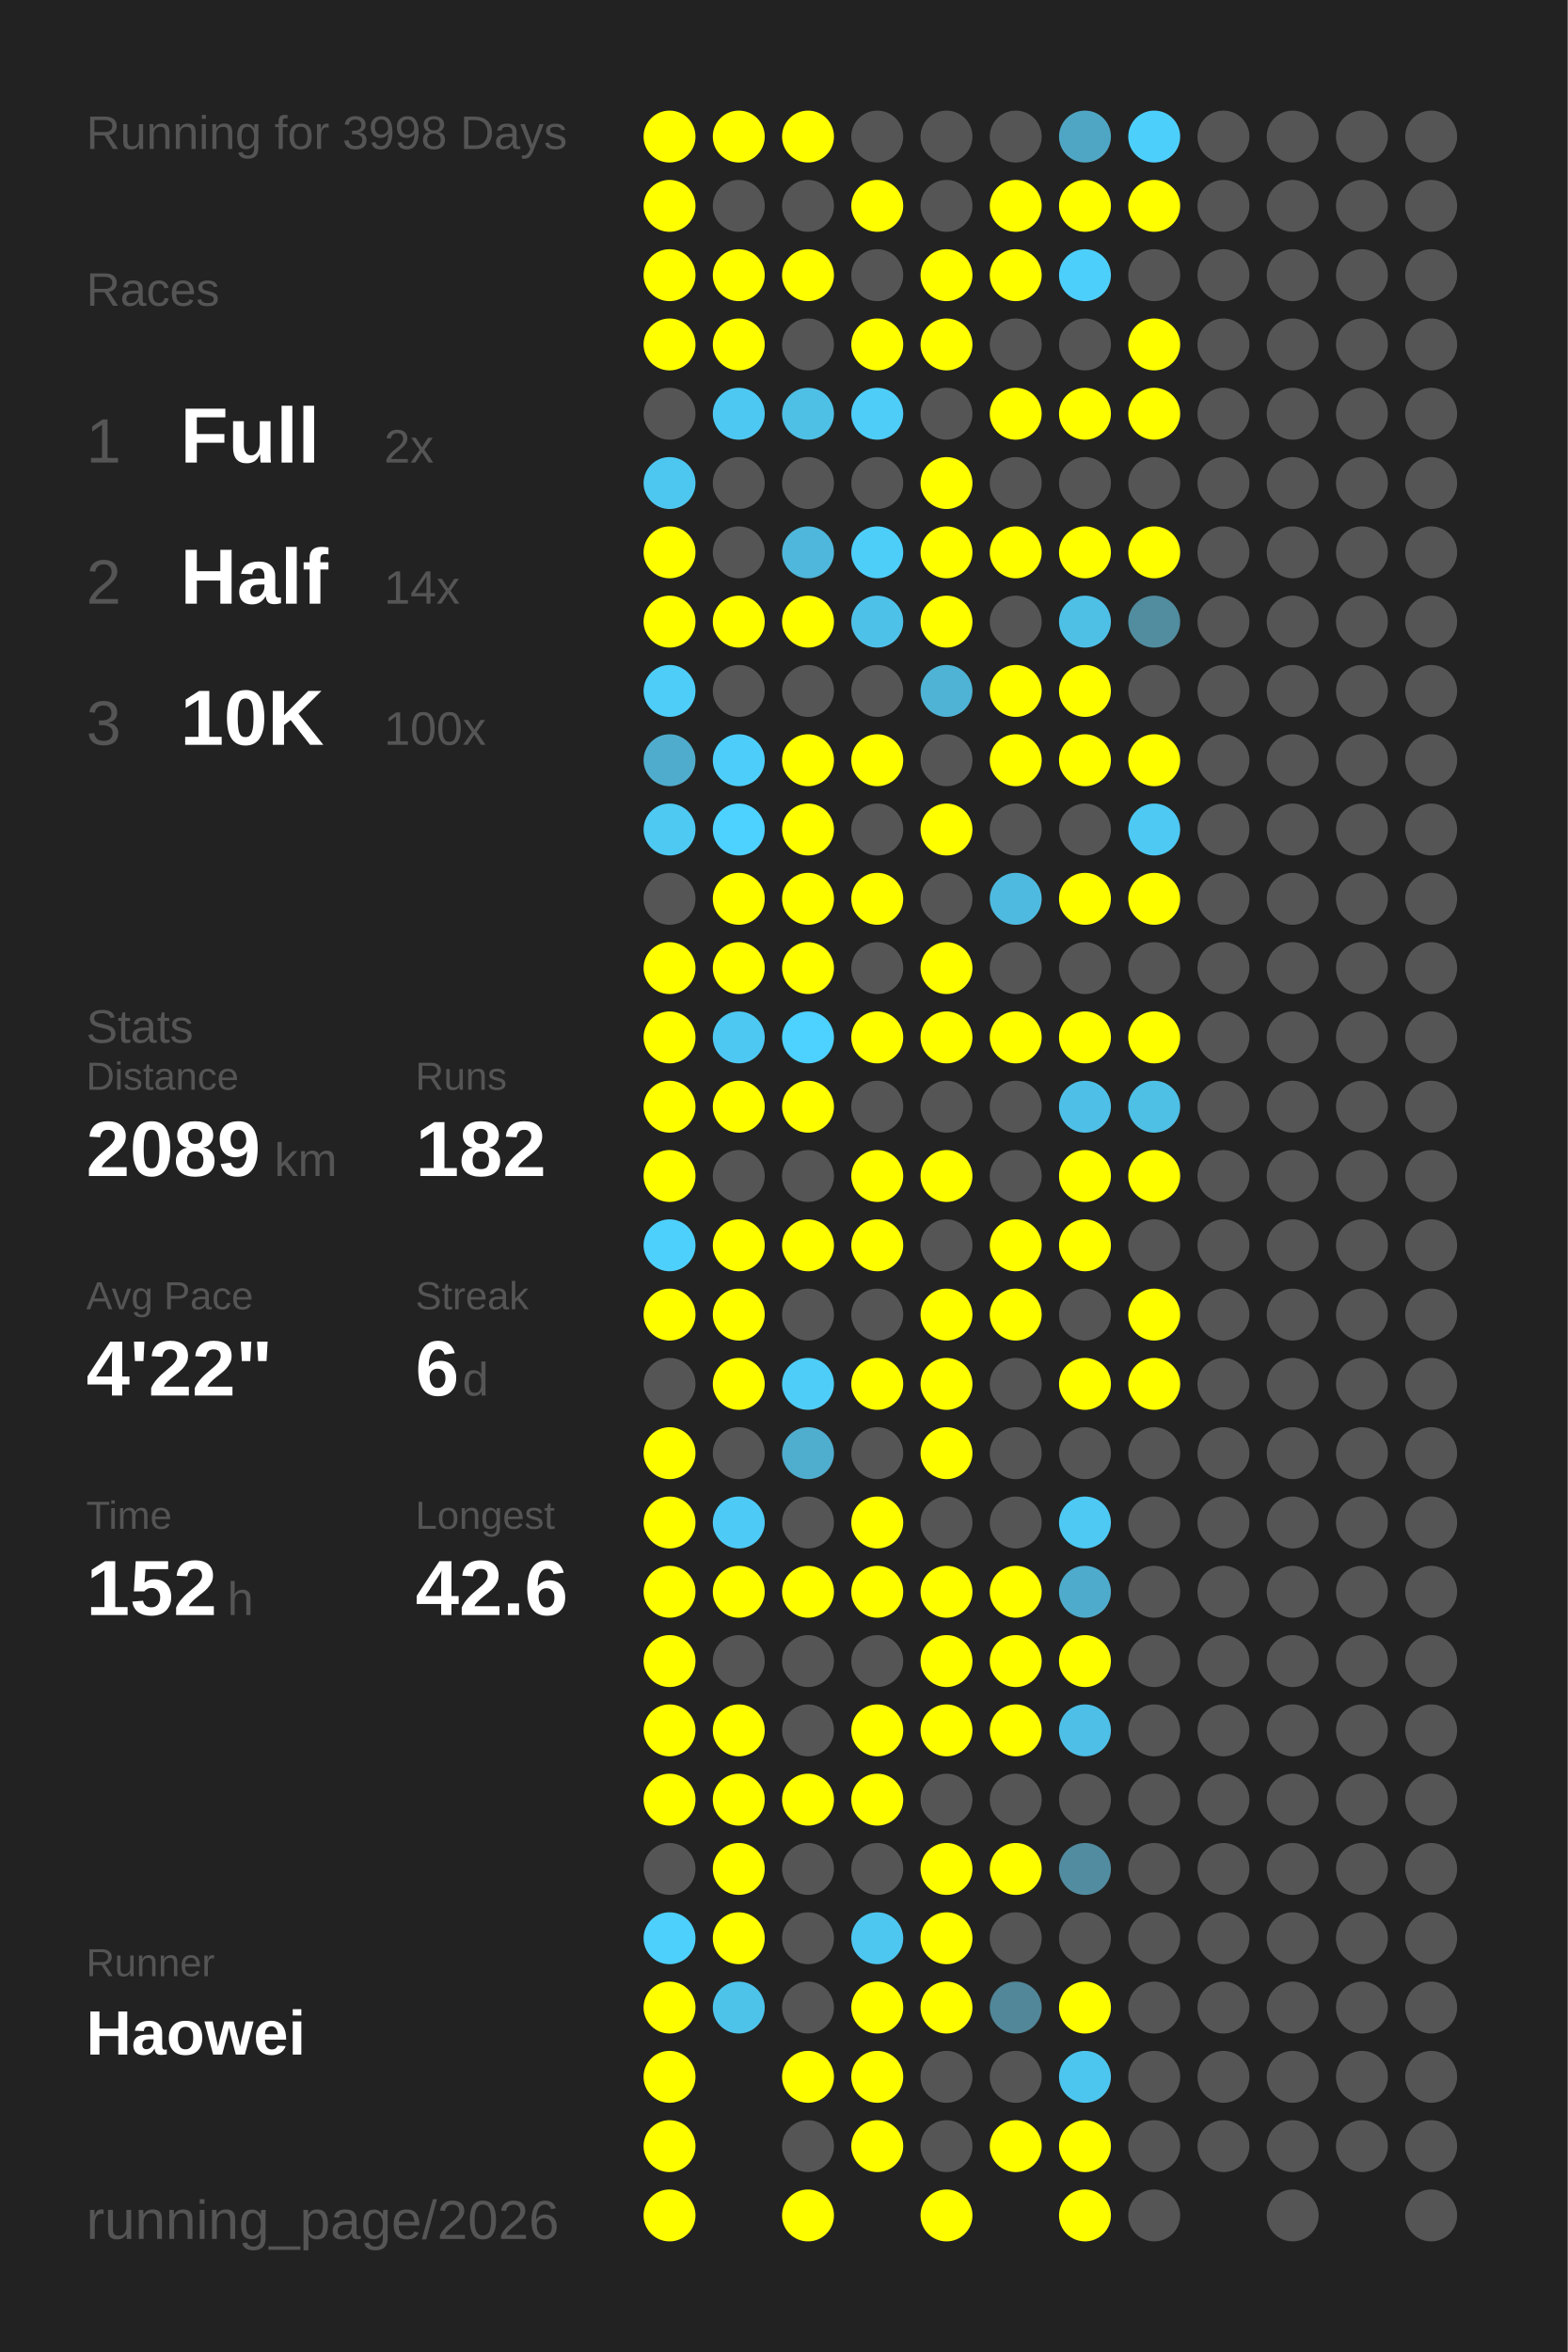
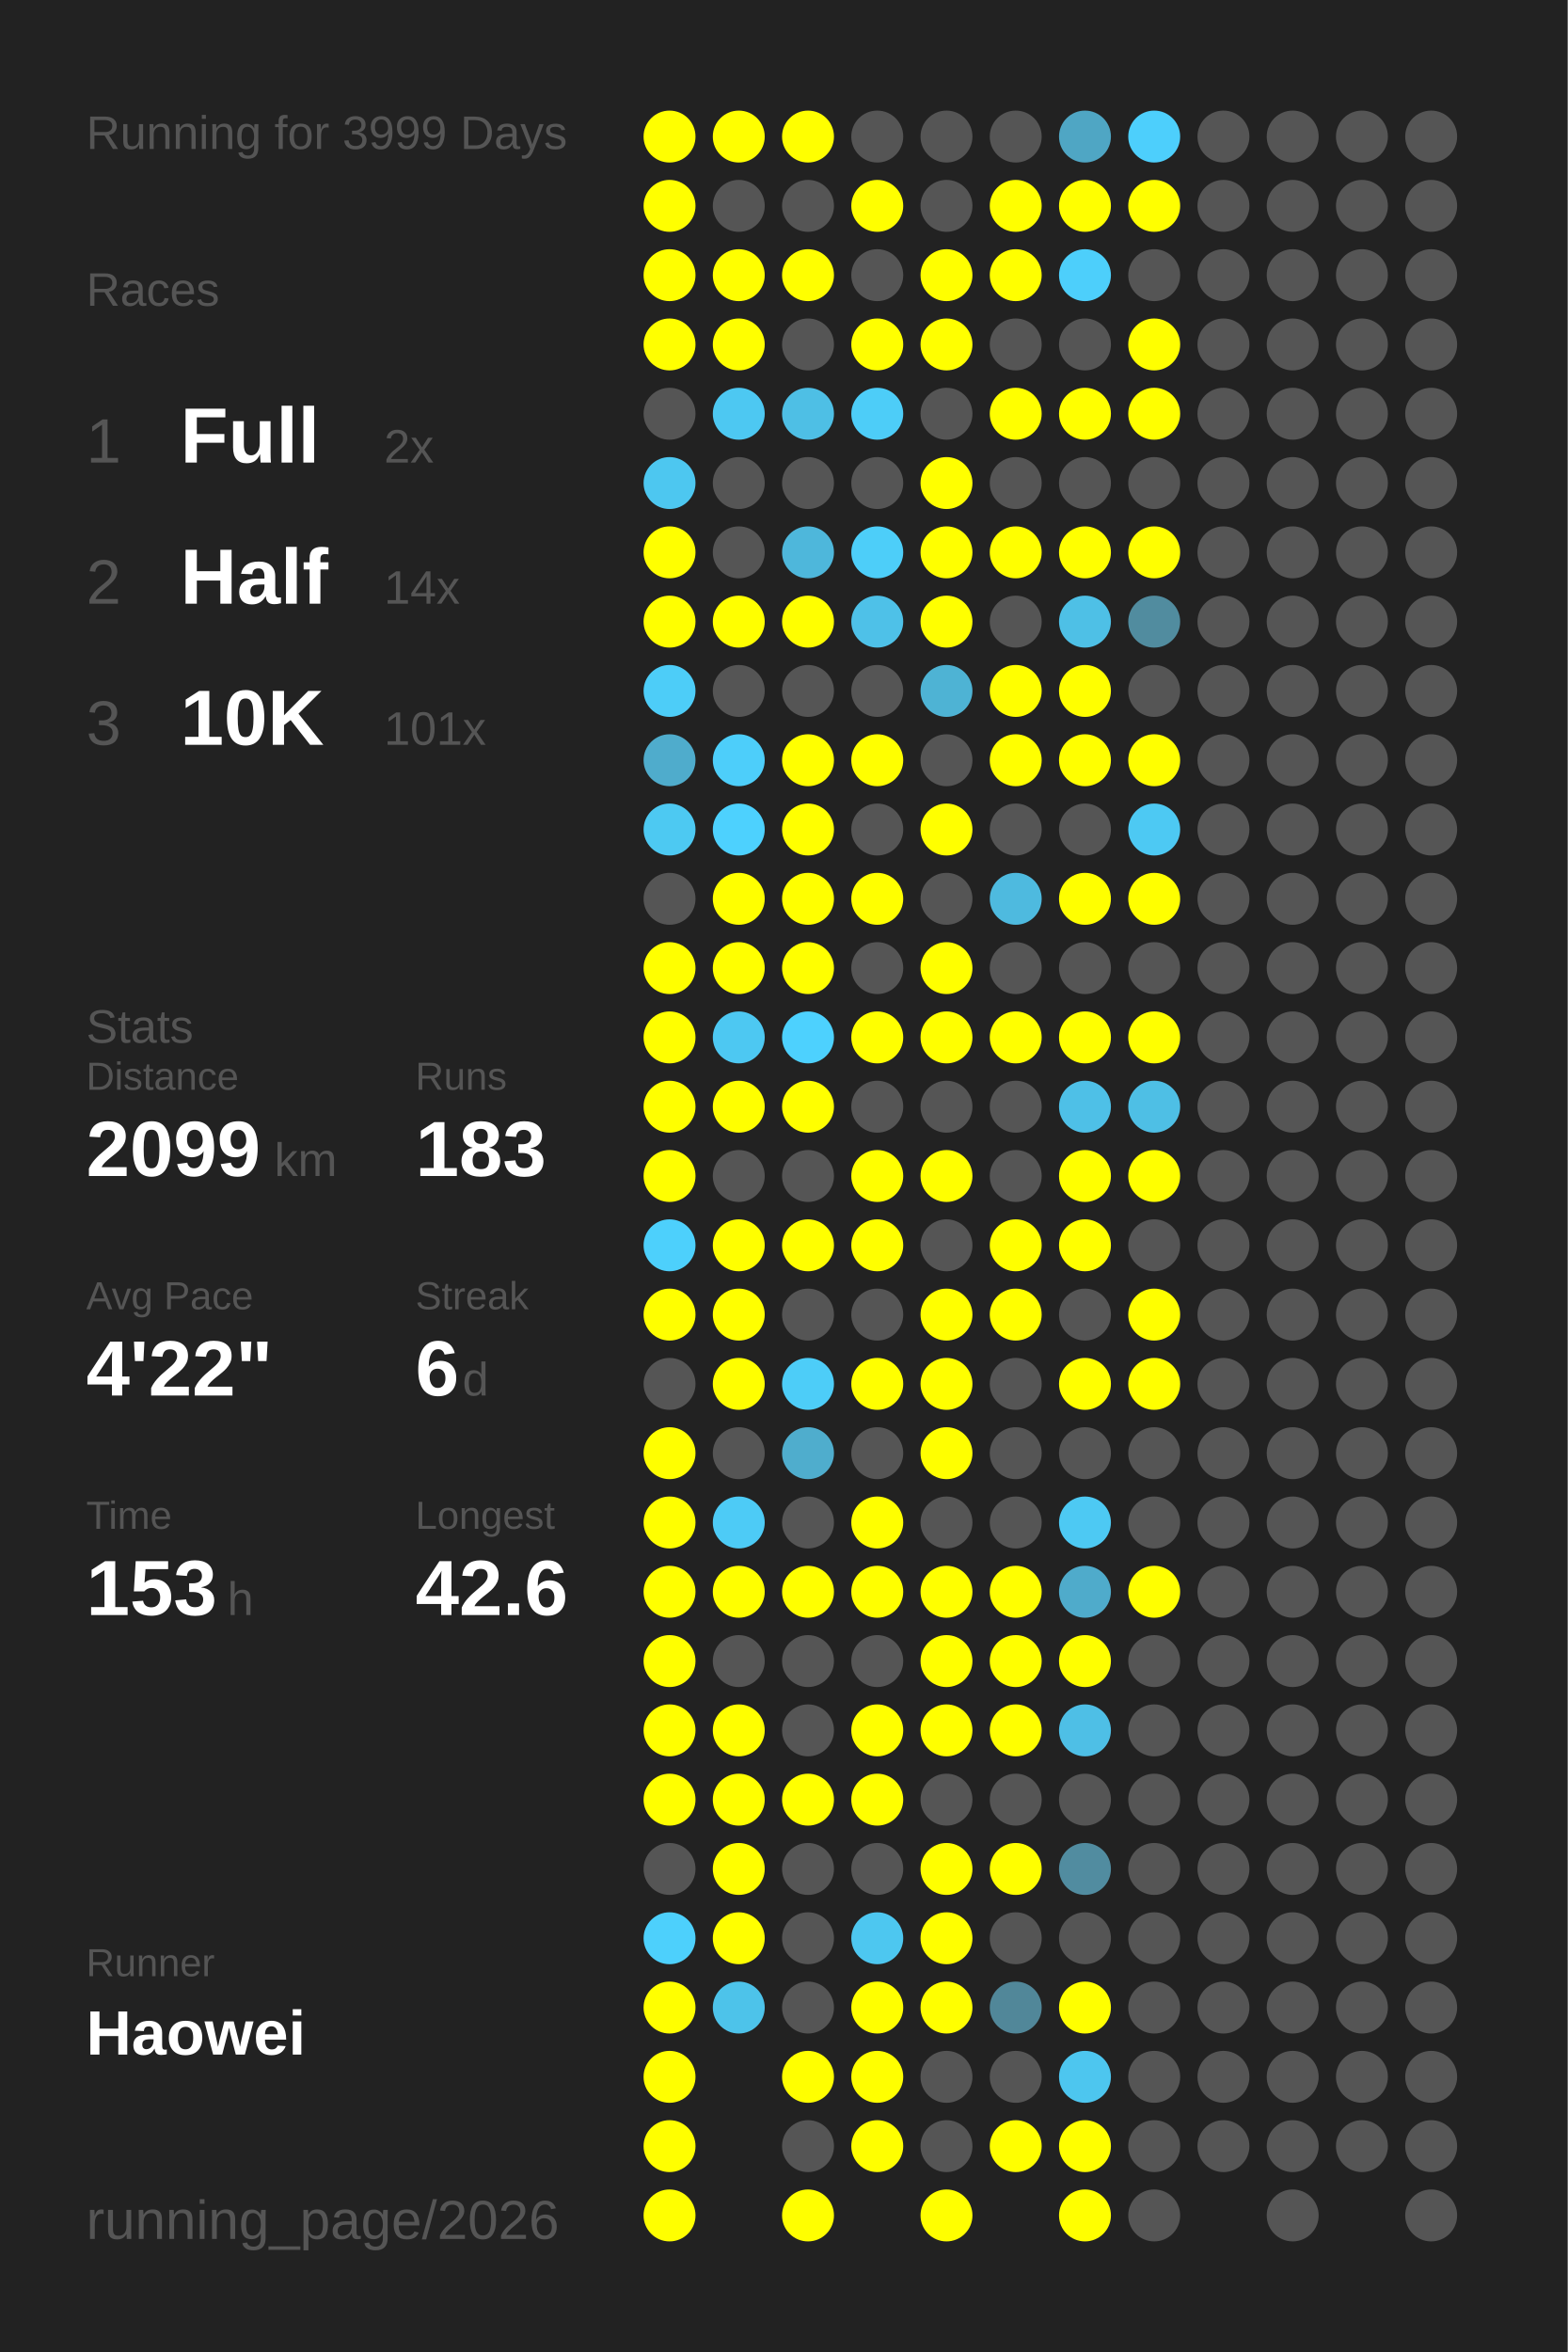
<svg xmlns="http://www.w3.org/2000/svg" baseProfile="full" height="300mm" version="1.1" viewBox="0,0,200,300" width="200mm">
  <defs />
  <rect fill="#222222" height="300" width="200" x="0" y="0" />
-   <text fill="#555555" style="font-size:6px; font-family:Arial;" x="11" y="19">Running for 3998 Days</text>
+   <text fill="#555555" style="font-size:6px; font-family:Arial;" x="11" y="19">Running for 3999 Days</text>
  <text fill="#555555" style="font-size:6px; font-family:Arial;" x="11" y="39">Races</text>
  <text fill="#555555" style="font-size:8px; font-family:Arial;" x="11" y="59">1</text>
  <text fill="#FFFFFF" style="font-size:10px; font-family:Arial; font-weight:bold;" x="23" y="59">Full</text>
  <text fill="#555555" style="font-size:6px; font-family:Arial;" x="49" y="59">2x</text>
  <text fill="#555555" style="font-size:8px; font-family:Arial;" x="11" y="77">2</text>
  <text fill="#FFFFFF" style="font-size:10px; font-family:Arial; font-weight:bold;" x="23" y="77">Half</text>
  <text fill="#555555" style="font-size:6px; font-family:Arial;" x="49" y="77">14x</text>
  <text fill="#555555" style="font-size:8px; font-family:Arial;" x="11" y="95">3</text>
  <text fill="#FFFFFF" style="font-size:10px; font-family:Arial; font-weight:bold;" x="23" y="95">10K</text>
-   <text fill="#555555" style="font-size:6px; font-family:Arial;" x="49" y="95">100x</text>
+   <text fill="#555555" style="font-size:6px; font-family:Arial;" x="49" y="95">101x</text>
  <text fill="#555555" style="font-size:6px; font-family:Arial;" x="11" y="133">Stats</text>
  <text fill="#555555" style="font-size:5px; font-family:Arial;" x="11" y="139">Distance</text>
-   <text fill="#FFFFFF" style="font-size:10px; font-family:Arial; font-weight:bold;" x="11" y="150">2089</text>
+   <text fill="#FFFFFF" style="font-size:10px; font-family:Arial; font-weight:bold;" x="11" y="150">2099</text>
  <text fill="#555555" style="font-size:6px; font-family:Arial;" x="35" y="150">km</text>
  <text fill="#555555" style="font-size:5px; font-family:Arial;" x="53" y="139">Runs</text>
-   <text fill="#FFFFFF" style="font-size:10px; font-family:Arial; font-weight:bold;" x="53" y="150">182</text>
+   <text fill="#FFFFFF" style="font-size:10px; font-family:Arial; font-weight:bold;" x="53" y="150">183</text>
  <text fill="#555555" style="font-size:5px; font-family:Arial;" x="11" y="167">Avg Pace</text>
  <text fill="#FFFFFF" style="font-size:10px; font-family:Arial; font-weight:bold;" x="11" y="178">4'22"</text>
  <text fill="#555555" style="font-size:5px; font-family:Arial;" x="53" y="167">Streak</text>
  <text fill="#FFFFFF" style="font-size:10px; font-family:Arial; font-weight:bold;" x="53" y="178">6</text>
  <text fill="#555555" style="font-size:6px; font-family:Arial;" x="59" y="178">d</text>
  <text fill="#555555" style="font-size:5px; font-family:Arial;" x="11" y="195">Time</text>
-   <text fill="#FFFFFF" style="font-size:10px; font-family:Arial; font-weight:bold;" x="11" y="206">152</text>
+   <text fill="#FFFFFF" style="font-size:10px; font-family:Arial; font-weight:bold;" x="11" y="206">153</text>
  <text fill="#555555" style="font-size:6px; font-family:Arial;" x="29" y="206">h</text>
  <text fill="#555555" style="font-size:5px; font-family:Arial;" x="53" y="195">Longest</text>
  <text fill="#FFFFFF" style="font-size:10px; font-family:Arial; font-weight:bold;" x="53" y="206">42.6</text>
  <text fill="#555555" style="font-size:5px; font-family:Arial;" x="11" y="252.065">Runner</text>
  <text fill="#FFFFFF" style="font-size:8px; font-family:Arial; font-weight:bold;" x="11" y="262.065">Haowei</text>
  <text fill="#555555" style="font-size:7px; font-family:Arial;" x="11" y="285.581">running_page/2026</text>
  <circle cx="85.417" cy="17.419" fill="#FFFF00" r="3.312" />
  <circle cx="85.417" cy="26.258" fill="#FFFF00" r="3.312" />
  <circle cx="85.417" cy="35.097" fill="#FFFF00" r="3.312" />
  <circle cx="85.417" cy="43.935" fill="#FFFF00" r="3.312" />
  <circle cx="85.417" cy="52.774" fill="#555555" r="3.312" />
  <circle cx="85.417" cy="61.613" fill="#4dc7f0" r="3.312" />
  <circle cx="85.417" cy="70.452" fill="#FFFF00" r="3.312" />
  <circle cx="85.417" cy="79.29" fill="#FFFF00" r="3.312" />
  <circle cx="85.417" cy="88.129" fill="#4dcdf8" r="3.312" />
  <circle cx="85.417" cy="96.968" fill="#4faccc" r="3.312" />
  <circle cx="85.417" cy="105.806" fill="#4dc9f2" r="3.312" />
  <circle cx="85.417" cy="114.645" fill="#555555" r="3.312" />
  <circle cx="85.417" cy="123.484" fill="#FFFF00" r="3.312" />
  <circle cx="85.417" cy="132.323" fill="#FFFF00" r="3.312" />
  <circle cx="85.417" cy="141.161" fill="#FFFF00" r="3.312" />
  <circle cx="85.417" cy="150" fill="#FFFF00" r="3.312" />
  <circle cx="85.417" cy="158.839" fill="#4dd0fc" r="3.312" />
  <circle cx="85.417" cy="167.677" fill="#FFFF00" r="3.312" />
  <circle cx="85.417" cy="176.516" fill="#555555" r="3.312" />
  <circle cx="85.417" cy="185.355" fill="#FFFF00" r="3.312" />
  <circle cx="85.417" cy="194.194" fill="#FFFF00" r="3.312" />
  <circle cx="85.417" cy="203.032" fill="#FFFF00" r="3.312" />
  <circle cx="85.417" cy="211.871" fill="#FFFF00" r="3.312" />
  <circle cx="85.417" cy="220.71" fill="#FFFF00" r="3.312" />
  <circle cx="85.417" cy="229.548" fill="#FFFF00" r="3.312" />
  <circle cx="85.417" cy="238.387" fill="#555555" r="3.312" />
  <circle cx="85.417" cy="247.226" fill="#4dd0fc" r="3.312" />
  <circle cx="85.417" cy="256.065" fill="#FFFF00" r="3.312" />
  <circle cx="85.417" cy="264.903" fill="#FFFF00" r="3.312" />
  <circle cx="85.417" cy="273.742" fill="#FFFF00" r="3.312" />
  <circle cx="85.417" cy="282.581" fill="#FFFF00" r="3.312" />
  <circle cx="94.25" cy="17.419" fill="#FFFF00" r="3.312" />
  <circle cx="94.25" cy="26.258" fill="#555555" r="3.312" />
  <circle cx="94.25" cy="35.097" fill="#FFFF00" r="3.312" />
  <circle cx="94.25" cy="43.935" fill="#FFFF00" r="3.312" />
  <circle cx="94.25" cy="52.774" fill="#4dc8f2" r="3.312" />
  <circle cx="94.25" cy="61.613" fill="#555555" r="3.312" />
  <circle cx="94.25" cy="70.452" fill="#555555" r="3.312" />
  <circle cx="94.25" cy="79.29" fill="#FFFF00" r="3.312" />
  <circle cx="94.25" cy="88.129" fill="#555555" r="3.312" />
  <circle cx="94.25" cy="96.968" fill="#4dcefa" r="3.312" />
  <circle cx="94.25" cy="105.806" fill="#4dd1fe" r="3.312" />
  <circle cx="94.25" cy="114.645" fill="#FFFF00" r="3.312" />
  <circle cx="94.25" cy="123.484" fill="#FFFF00" r="3.312" />
  <circle cx="94.25" cy="132.323" fill="#4dc8f2" r="3.312" />
  <circle cx="94.25" cy="141.161" fill="#FFFF00" r="3.312" />
  <circle cx="94.25" cy="150" fill="#555555" r="3.312" />
  <circle cx="94.25" cy="158.839" fill="#FFFF00" r="3.312" />
  <circle cx="94.25" cy="167.677" fill="#FFFF00" r="3.312" />
  <circle cx="94.25" cy="176.516" fill="#FFFF00" r="3.312" />
  <circle cx="94.25" cy="185.355" fill="#555555" r="3.312" />
  <circle cx="94.25" cy="194.194" fill="#4dcbf6" r="3.312" />
  <circle cx="94.25" cy="203.032" fill="#FFFF00" r="3.312" />
  <circle cx="94.25" cy="211.871" fill="#555555" r="3.312" />
  <circle cx="94.25" cy="220.71" fill="#FFFF00" r="3.312" />
  <circle cx="94.25" cy="229.548" fill="#FFFF00" r="3.312" />
  <circle cx="94.25" cy="238.387" fill="#FFFF00" r="3.312" />
  <circle cx="94.25" cy="247.226" fill="#FFFF00" r="3.312" />
  <circle cx="94.25" cy="256.065" fill="#4dc3ea" r="3.312" />
  <circle cx="103.083" cy="17.419" fill="#FFFF00" r="3.312" />
  <circle cx="103.083" cy="26.258" fill="#555555" r="3.312" />
  <circle cx="103.083" cy="35.097" fill="#FFFF00" r="3.312" />
  <circle cx="103.083" cy="43.935" fill="#555555" r="3.312" />
  <circle cx="103.083" cy="52.774" fill="#4ebfe5" r="3.312" />
  <circle cx="103.083" cy="61.613" fill="#555555" r="3.312" />
  <circle cx="103.083" cy="70.452" fill="#4eb7db" r="3.312" />
  <circle cx="103.083" cy="79.29" fill="#FFFF00" r="3.312" />
  <circle cx="103.083" cy="88.129" fill="#555555" r="3.312" />
  <circle cx="103.083" cy="96.968" fill="#FFFF00" r="3.312" />
  <circle cx="103.083" cy="105.806" fill="#FFFF00" r="3.312" />
  <circle cx="103.083" cy="114.645" fill="#FFFF00" r="3.312" />
  <circle cx="103.083" cy="123.484" fill="#FFFF00" r="3.312" />
  <circle cx="103.083" cy="132.323" fill="#4dd1fe" r="3.312" />
  <circle cx="103.083" cy="141.161" fill="#FFFF00" r="3.312" />
  <circle cx="103.083" cy="150" fill="#555555" r="3.312" />
  <circle cx="103.083" cy="158.839" fill="#FFFF00" r="3.312" />
  <circle cx="103.083" cy="167.677" fill="#555555" r="3.312" />
  <circle cx="103.083" cy="176.516" fill="#4dcdf8" r="3.312" />
  <circle cx="103.083" cy="185.355" fill="#4fadcd" r="3.312" />
  <circle cx="103.083" cy="194.194" fill="#555555" r="3.312" />
  <circle cx="103.083" cy="203.032" fill="#FFFF00" r="3.312" />
  <circle cx="103.083" cy="211.871" fill="#555555" r="3.312" />
  <circle cx="103.083" cy="220.71" fill="#555555" r="3.312" />
  <circle cx="103.083" cy="229.548" fill="#FFFF00" r="3.312" />
  <circle cx="103.083" cy="238.387" fill="#555555" r="3.312" />
  <circle cx="103.083" cy="247.226" fill="#555555" r="3.312" />
  <circle cx="103.083" cy="256.065" fill="#555555" r="3.312" />
  <circle cx="103.083" cy="264.903" fill="#FFFF00" r="3.312" />
  <circle cx="103.083" cy="273.742" fill="#555555" r="3.312" />
  <circle cx="103.083" cy="282.581" fill="#FFFF00" r="3.312" />
  <circle cx="111.917" cy="17.419" fill="#555555" r="3.312" />
  <circle cx="111.917" cy="26.258" fill="#FFFF00" r="3.312" />
  <circle cx="111.917" cy="35.097" fill="#555555" r="3.312" />
  <circle cx="111.917" cy="43.935" fill="#FFFF00" r="3.312" />
  <circle cx="111.917" cy="52.774" fill="#4dcdf8" r="3.312" />
  <circle cx="111.917" cy="61.613" fill="#555555" r="3.312" />
  <circle cx="111.917" cy="70.452" fill="#4dcef9" r="3.312" />
  <circle cx="111.917" cy="79.29" fill="#4ec1e8" r="3.312" />
  <circle cx="111.917" cy="88.129" fill="#555555" r="3.312" />
  <circle cx="111.917" cy="96.968" fill="#FFFF00" r="3.312" />
  <circle cx="111.917" cy="105.806" fill="#555555" r="3.312" />
  <circle cx="111.917" cy="114.645" fill="#FFFF00" r="3.312" />
  <circle cx="111.917" cy="123.484" fill="#555555" r="3.312" />
  <circle cx="111.917" cy="132.323" fill="#FFFF00" r="3.312" />
  <circle cx="111.917" cy="141.161" fill="#555555" r="3.312" />
  <circle cx="111.917" cy="150" fill="#FFFF00" r="3.312" />
  <circle cx="111.917" cy="158.839" fill="#FFFF00" r="3.312" />
  <circle cx="111.917" cy="167.677" fill="#555555" r="3.312" />
  <circle cx="111.917" cy="176.516" fill="#FFFF00" r="3.312" />
  <circle cx="111.917" cy="185.355" fill="#555555" r="3.312" />
  <circle cx="111.917" cy="194.194" fill="#FFFF00" r="3.312" />
  <circle cx="111.917" cy="203.032" fill="#FFFF00" r="3.312" />
  <circle cx="111.917" cy="211.871" fill="#555555" r="3.312" />
  <circle cx="111.917" cy="220.71" fill="#FFFF00" r="3.312" />
  <circle cx="111.917" cy="229.548" fill="#FFFF00" r="3.312" />
  <circle cx="111.917" cy="238.387" fill="#555555" r="3.312" />
  <circle cx="111.917" cy="247.226" fill="#4dc7f0" r="3.312" />
  <circle cx="111.917" cy="256.065" fill="#FFFF00" r="3.312" />
  <circle cx="111.917" cy="264.903" fill="#FFFF00" r="3.312" />
  <circle cx="111.917" cy="273.742" fill="#FFFF00" r="3.312" />
  <circle cx="120.75" cy="17.419" fill="#555555" r="3.312" />
  <circle cx="120.75" cy="26.258" fill="#555555" r="3.312" />
  <circle cx="120.75" cy="35.097" fill="#FFFF00" r="3.312" />
  <circle cx="120.75" cy="43.935" fill="#FFFF00" r="3.312" />
  <circle cx="120.75" cy="52.774" fill="#555555" r="3.312" />
  <circle cx="120.75" cy="61.613" fill="#FFFF00" r="3.312" />
  <circle cx="120.75" cy="70.452" fill="#FFFF00" r="3.312" />
  <circle cx="120.75" cy="79.29" fill="#FFFF00" r="3.312" />
  <circle cx="120.75" cy="88.129" fill="#4eb3d4" r="3.312" />
  <circle cx="120.75" cy="96.968" fill="#555555" r="3.312" />
  <circle cx="120.75" cy="105.806" fill="#FFFF00" r="3.312" />
  <circle cx="120.75" cy="114.645" fill="#555555" r="3.312" />
  <circle cx="120.75" cy="123.484" fill="#FFFF00" r="3.312" />
  <circle cx="120.75" cy="132.323" fill="#FFFF00" r="3.312" />
  <circle cx="120.75" cy="141.161" fill="#555555" r="3.312" />
  <circle cx="120.75" cy="150" fill="#FFFF00" r="3.312" />
  <circle cx="120.75" cy="158.839" fill="#555555" r="3.312" />
  <circle cx="120.75" cy="167.677" fill="#FFFF00" r="3.312" />
  <circle cx="120.75" cy="176.516" fill="#FFFF00" r="3.312" />
  <circle cx="120.75" cy="185.355" fill="#FFFF00" r="3.312" />
  <circle cx="120.75" cy="194.194" fill="#555555" r="3.312" />
  <circle cx="120.75" cy="203.032" fill="#FFFF00" r="3.312" />
  <circle cx="120.75" cy="211.871" fill="#FFFF00" r="3.312" />
  <circle cx="120.75" cy="220.71" fill="#FFFF00" r="3.312" />
  <circle cx="120.75" cy="229.548" fill="#555555" r="3.312" />
  <circle cx="120.75" cy="238.387" fill="#FFFF00" r="3.312" />
  <circle cx="120.75" cy="247.226" fill="#FFFF00" r="3.312" />
  <circle cx="120.75" cy="256.065" fill="#FFFF00" r="3.312" />
  <circle cx="120.75" cy="264.903" fill="#555555" r="3.312" />
  <circle cx="120.75" cy="273.742" fill="#555555" r="3.312" />
  <circle cx="120.75" cy="282.581" fill="#FFFF00" r="3.312" />
  <circle cx="129.583" cy="17.419" fill="#555555" r="3.312" />
  <circle cx="129.583" cy="26.258" fill="#FFFF00" r="3.312" />
  <circle cx="129.583" cy="35.097" fill="#FFFF00" r="3.312" />
  <circle cx="129.583" cy="43.935" fill="#555555" r="3.312" />
  <circle cx="129.583" cy="52.774" fill="#FFFF00" r="3.312" />
  <circle cx="129.583" cy="61.613" fill="#555555" r="3.312" />
  <circle cx="129.583" cy="70.452" fill="#FFFF00" r="3.312" />
  <circle cx="129.583" cy="79.29" fill="#555555" r="3.312" />
  <circle cx="129.583" cy="88.129" fill="#FFFF00" r="3.312" />
  <circle cx="129.583" cy="96.968" fill="#FFFF00" r="3.312" />
  <circle cx="129.583" cy="105.806" fill="#555555" r="3.312" />
  <circle cx="129.583" cy="114.645" fill="#4ebadf" r="3.312" />
  <circle cx="129.583" cy="123.484" fill="#555555" r="3.312" />
  <circle cx="129.583" cy="132.323" fill="#FFFF00" r="3.312" />
  <circle cx="129.583" cy="141.161" fill="#555555" r="3.312" />
  <circle cx="129.583" cy="150" fill="#555555" r="3.312" />
  <circle cx="129.583" cy="158.839" fill="#FFFF00" r="3.312" />
  <circle cx="129.583" cy="167.677" fill="#FFFF00" r="3.312" />
  <circle cx="129.583" cy="176.516" fill="#555555" r="3.312" />
  <circle cx="129.583" cy="185.355" fill="#555555" r="3.312" />
  <circle cx="129.583" cy="194.194" fill="#555555" r="3.312" />
  <circle cx="129.583" cy="203.032" fill="#FFFF00" r="3.312" />
  <circle cx="129.583" cy="211.871" fill="#FFFF00" r="3.312" />
  <circle cx="129.583" cy="220.71" fill="#FFFF00" r="3.312" />
  <circle cx="129.583" cy="229.548" fill="#555555" r="3.312" />
  <circle cx="129.583" cy="238.387" fill="#FFFF00" r="3.312" />
  <circle cx="129.583" cy="247.226" fill="#555555" r="3.312" />
  <circle cx="129.583" cy="256.065" fill="#518799" r="3.312" />
  <circle cx="129.583" cy="264.903" fill="#555555" r="3.312" />
  <circle cx="129.583" cy="273.742" fill="#FFFF00" r="3.312" />
  <circle cx="138.417" cy="17.419" fill="#4fa6c4" r="3.312" />
  <circle cx="138.417" cy="26.258" fill="#FFFF00" r="3.312" />
  <circle cx="138.417" cy="35.097" fill="#4dcffb" r="3.312" />
  <circle cx="138.417" cy="43.935" fill="#555555" r="3.312" />
  <circle cx="138.417" cy="52.774" fill="#FFFF00" r="3.312" />
  <circle cx="138.417" cy="61.613" fill="#555555" r="3.312" />
  <circle cx="138.417" cy="70.452" fill="#FFFF00" r="3.312" />
  <circle cx="138.417" cy="79.29" fill="#4ec0e6" r="3.312" />
  <circle cx="138.417" cy="88.129" fill="#FFFF00" r="3.312" />
  <circle cx="138.417" cy="96.968" fill="#FFFF00" r="3.312" />
  <circle cx="138.417" cy="105.806" fill="#555555" r="3.312" />
  <circle cx="138.417" cy="114.645" fill="#FFFF00" r="3.312" />
  <circle cx="138.417" cy="123.484" fill="#555555" r="3.312" />
  <circle cx="138.417" cy="132.323" fill="#FFFF00" r="3.312" />
  <circle cx="138.417" cy="141.161" fill="#4ec0e7" r="3.312" />
  <circle cx="138.417" cy="150" fill="#FFFF00" r="3.312" />
  <circle cx="138.417" cy="158.839" fill="#FFFF00" r="3.312" />
  <circle cx="138.417" cy="167.677" fill="#555555" r="3.312" />
  <circle cx="138.417" cy="176.516" fill="#FFFF00" r="3.312" />
  <circle cx="138.417" cy="185.355" fill="#555555" r="3.312" />
  <circle cx="138.417" cy="194.194" fill="#4dc9f3" r="3.312" />
  <circle cx="138.417" cy="203.032" fill="#4fabcb" r="3.312" />
  <circle cx="138.417" cy="211.871" fill="#FFFF00" r="3.312" />
  <circle cx="138.417" cy="220.71" fill="#4ebfe6" r="3.312" />
  <circle cx="138.417" cy="229.548" fill="#555555" r="3.312" />
  <circle cx="138.417" cy="238.387" fill="#518ca0" r="3.312" />
  <circle cx="138.417" cy="247.226" fill="#555555" r="3.312" />
  <circle cx="138.417" cy="256.065" fill="#FFFF00" r="3.312" />
  <circle cx="138.417" cy="264.903" fill="#4dc6ef" r="3.312" />
  <circle cx="138.417" cy="273.742" fill="#FFFF00" r="3.312" />
  <circle cx="138.417" cy="282.581" fill="#FFFF00" r="3.312" />
  <circle cx="147.25" cy="17.419" fill="#4dcffc" r="3.312" />
  <circle cx="147.25" cy="26.258" fill="#FFFF00" r="3.312" />
  <circle cx="147.25" cy="35.097" fill="#555555" r="3.312" />
  <circle cx="147.25" cy="43.935" fill="#FFFF00" r="3.312" />
  <circle cx="147.25" cy="52.774" fill="#FFFF00" r="3.312" />
  <circle cx="147.25" cy="61.613" fill="#555555" r="3.312" />
  <circle cx="147.25" cy="70.452" fill="#FFFF00" r="3.312" />
  <circle cx="147.25" cy="79.29" fill="#518c9f" r="3.312" />
  <circle cx="147.25" cy="88.129" fill="#555555" r="3.312" />
  <circle cx="147.25" cy="96.968" fill="#FFFF00" r="3.312" />
  <circle cx="147.25" cy="105.806" fill="#4dc9f3" r="3.312" />
  <circle cx="147.25" cy="114.645" fill="#FFFF00" r="3.312" />
  <circle cx="147.25" cy="123.484" fill="#555555" r="3.312" />
  <circle cx="147.25" cy="132.323" fill="#FFFF00" r="3.312" />
  <circle cx="147.25" cy="141.161" fill="#4ebfe5" r="3.312" />
  <circle cx="147.25" cy="150" fill="#FFFF00" r="3.312" />
  <circle cx="147.25" cy="158.839" fill="#555555" r="3.312" />
  <circle cx="147.25" cy="167.677" fill="#FFFF00" r="3.312" />
  <circle cx="147.25" cy="176.516" fill="#FFFF00" r="3.312" />
  <circle cx="147.25" cy="185.355" fill="#555555" r="3.312" />
  <circle cx="147.25" cy="194.194" fill="#555555" r="3.312" />
-   <circle cx="147.25" cy="203.032" fill="#555555" r="3.312" />
+   <circle cx="147.25" cy="203.032" fill="#FFFF00" r="3.312" />
  <circle cx="147.25" cy="211.871" fill="#555555" r="3.312" />
  <circle cx="147.25" cy="220.71" fill="#555555" r="3.312" />
  <circle cx="147.25" cy="229.548" fill="#555555" r="3.312" />
  <circle cx="147.25" cy="238.387" fill="#555555" r="3.312" />
  <circle cx="147.25" cy="247.226" fill="#555555" r="3.312" />
  <circle cx="147.25" cy="256.065" fill="#555555" r="3.312" />
  <circle cx="147.25" cy="264.903" fill="#555555" r="3.312" />
  <circle cx="147.25" cy="273.742" fill="#555555" r="3.312" />
  <circle cx="147.25" cy="282.581" fill="#555555" r="3.312" />
  <circle cx="156.083" cy="17.419" fill="#555555" r="3.312" />
  <circle cx="156.083" cy="26.258" fill="#555555" r="3.312" />
  <circle cx="156.083" cy="35.097" fill="#555555" r="3.312" />
  <circle cx="156.083" cy="43.935" fill="#555555" r="3.312" />
  <circle cx="156.083" cy="52.774" fill="#555555" r="3.312" />
  <circle cx="156.083" cy="61.613" fill="#555555" r="3.312" />
  <circle cx="156.083" cy="70.452" fill="#555555" r="3.312" />
  <circle cx="156.083" cy="79.29" fill="#555555" r="3.312" />
  <circle cx="156.083" cy="88.129" fill="#555555" r="3.312" />
  <circle cx="156.083" cy="96.968" fill="#555555" r="3.312" />
  <circle cx="156.083" cy="105.806" fill="#555555" r="3.312" />
  <circle cx="156.083" cy="114.645" fill="#555555" r="3.312" />
  <circle cx="156.083" cy="123.484" fill="#555555" r="3.312" />
  <circle cx="156.083" cy="132.323" fill="#555555" r="3.312" />
  <circle cx="156.083" cy="141.161" fill="#555555" r="3.312" />
  <circle cx="156.083" cy="150" fill="#555555" r="3.312" />
  <circle cx="156.083" cy="158.839" fill="#555555" r="3.312" />
  <circle cx="156.083" cy="167.677" fill="#555555" r="3.312" />
  <circle cx="156.083" cy="176.516" fill="#555555" r="3.312" />
  <circle cx="156.083" cy="185.355" fill="#555555" r="3.312" />
  <circle cx="156.083" cy="194.194" fill="#555555" r="3.312" />
  <circle cx="156.083" cy="203.032" fill="#555555" r="3.312" />
  <circle cx="156.083" cy="211.871" fill="#555555" r="3.312" />
  <circle cx="156.083" cy="220.71" fill="#555555" r="3.312" />
  <circle cx="156.083" cy="229.548" fill="#555555" r="3.312" />
  <circle cx="156.083" cy="238.387" fill="#555555" r="3.312" />
  <circle cx="156.083" cy="247.226" fill="#555555" r="3.312" />
  <circle cx="156.083" cy="256.065" fill="#555555" r="3.312" />
  <circle cx="156.083" cy="264.903" fill="#555555" r="3.312" />
  <circle cx="156.083" cy="273.742" fill="#555555" r="3.312" />
  <circle cx="164.917" cy="17.419" fill="#555555" r="3.312" />
  <circle cx="164.917" cy="26.258" fill="#555555" r="3.312" />
  <circle cx="164.917" cy="35.097" fill="#555555" r="3.312" />
  <circle cx="164.917" cy="43.935" fill="#555555" r="3.312" />
  <circle cx="164.917" cy="52.774" fill="#555555" r="3.312" />
  <circle cx="164.917" cy="61.613" fill="#555555" r="3.312" />
  <circle cx="164.917" cy="70.452" fill="#555555" r="3.312" />
  <circle cx="164.917" cy="79.29" fill="#555555" r="3.312" />
  <circle cx="164.917" cy="88.129" fill="#555555" r="3.312" />
  <circle cx="164.917" cy="96.968" fill="#555555" r="3.312" />
  <circle cx="164.917" cy="105.806" fill="#555555" r="3.312" />
  <circle cx="164.917" cy="114.645" fill="#555555" r="3.312" />
  <circle cx="164.917" cy="123.484" fill="#555555" r="3.312" />
  <circle cx="164.917" cy="132.323" fill="#555555" r="3.312" />
  <circle cx="164.917" cy="141.161" fill="#555555" r="3.312" />
  <circle cx="164.917" cy="150" fill="#555555" r="3.312" />
  <circle cx="164.917" cy="158.839" fill="#555555" r="3.312" />
  <circle cx="164.917" cy="167.677" fill="#555555" r="3.312" />
  <circle cx="164.917" cy="176.516" fill="#555555" r="3.312" />
  <circle cx="164.917" cy="185.355" fill="#555555" r="3.312" />
  <circle cx="164.917" cy="194.194" fill="#555555" r="3.312" />
  <circle cx="164.917" cy="203.032" fill="#555555" r="3.312" />
  <circle cx="164.917" cy="211.871" fill="#555555" r="3.312" />
  <circle cx="164.917" cy="220.71" fill="#555555" r="3.312" />
  <circle cx="164.917" cy="229.548" fill="#555555" r="3.312" />
  <circle cx="164.917" cy="238.387" fill="#555555" r="3.312" />
  <circle cx="164.917" cy="247.226" fill="#555555" r="3.312" />
  <circle cx="164.917" cy="256.065" fill="#555555" r="3.312" />
  <circle cx="164.917" cy="264.903" fill="#555555" r="3.312" />
  <circle cx="164.917" cy="273.742" fill="#555555" r="3.312" />
  <circle cx="164.917" cy="282.581" fill="#555555" r="3.312" />
  <circle cx="173.75" cy="17.419" fill="#555555" r="3.312" />
  <circle cx="173.75" cy="26.258" fill="#555555" r="3.312" />
  <circle cx="173.75" cy="35.097" fill="#555555" r="3.312" />
  <circle cx="173.75" cy="43.935" fill="#555555" r="3.312" />
  <circle cx="173.75" cy="52.774" fill="#555555" r="3.312" />
  <circle cx="173.75" cy="61.613" fill="#555555" r="3.312" />
  <circle cx="173.75" cy="70.452" fill="#555555" r="3.312" />
  <circle cx="173.75" cy="79.29" fill="#555555" r="3.312" />
  <circle cx="173.75" cy="88.129" fill="#555555" r="3.312" />
  <circle cx="173.75" cy="96.968" fill="#555555" r="3.312" />
  <circle cx="173.75" cy="105.806" fill="#555555" r="3.312" />
  <circle cx="173.75" cy="114.645" fill="#555555" r="3.312" />
  <circle cx="173.75" cy="123.484" fill="#555555" r="3.312" />
  <circle cx="173.75" cy="132.323" fill="#555555" r="3.312" />
  <circle cx="173.75" cy="141.161" fill="#555555" r="3.312" />
  <circle cx="173.75" cy="150" fill="#555555" r="3.312" />
  <circle cx="173.75" cy="158.839" fill="#555555" r="3.312" />
  <circle cx="173.75" cy="167.677" fill="#555555" r="3.312" />
  <circle cx="173.75" cy="176.516" fill="#555555" r="3.312" />
  <circle cx="173.75" cy="185.355" fill="#555555" r="3.312" />
  <circle cx="173.75" cy="194.194" fill="#555555" r="3.312" />
  <circle cx="173.75" cy="203.032" fill="#555555" r="3.312" />
  <circle cx="173.75" cy="211.871" fill="#555555" r="3.312" />
  <circle cx="173.75" cy="220.71" fill="#555555" r="3.312" />
  <circle cx="173.75" cy="229.548" fill="#555555" r="3.312" />
  <circle cx="173.75" cy="238.387" fill="#555555" r="3.312" />
  <circle cx="173.75" cy="247.226" fill="#555555" r="3.312" />
  <circle cx="173.75" cy="256.065" fill="#555555" r="3.312" />
  <circle cx="173.75" cy="264.903" fill="#555555" r="3.312" />
  <circle cx="173.75" cy="273.742" fill="#555555" r="3.312" />
  <circle cx="182.583" cy="17.419" fill="#555555" r="3.312" />
  <circle cx="182.583" cy="26.258" fill="#555555" r="3.312" />
  <circle cx="182.583" cy="35.097" fill="#555555" r="3.312" />
  <circle cx="182.583" cy="43.935" fill="#555555" r="3.312" />
  <circle cx="182.583" cy="52.774" fill="#555555" r="3.312" />
  <circle cx="182.583" cy="61.613" fill="#555555" r="3.312" />
  <circle cx="182.583" cy="70.452" fill="#555555" r="3.312" />
  <circle cx="182.583" cy="79.29" fill="#555555" r="3.312" />
  <circle cx="182.583" cy="88.129" fill="#555555" r="3.312" />
  <circle cx="182.583" cy="96.968" fill="#555555" r="3.312" />
  <circle cx="182.583" cy="105.806" fill="#555555" r="3.312" />
  <circle cx="182.583" cy="114.645" fill="#555555" r="3.312" />
  <circle cx="182.583" cy="123.484" fill="#555555" r="3.312" />
  <circle cx="182.583" cy="132.323" fill="#555555" r="3.312" />
  <circle cx="182.583" cy="141.161" fill="#555555" r="3.312" />
  <circle cx="182.583" cy="150" fill="#555555" r="3.312" />
  <circle cx="182.583" cy="158.839" fill="#555555" r="3.312" />
  <circle cx="182.583" cy="167.677" fill="#555555" r="3.312" />
  <circle cx="182.583" cy="176.516" fill="#555555" r="3.312" />
  <circle cx="182.583" cy="185.355" fill="#555555" r="3.312" />
  <circle cx="182.583" cy="194.194" fill="#555555" r="3.312" />
  <circle cx="182.583" cy="203.032" fill="#555555" r="3.312" />
  <circle cx="182.583" cy="211.871" fill="#555555" r="3.312" />
  <circle cx="182.583" cy="220.71" fill="#555555" r="3.312" />
  <circle cx="182.583" cy="229.548" fill="#555555" r="3.312" />
  <circle cx="182.583" cy="238.387" fill="#555555" r="3.312" />
  <circle cx="182.583" cy="247.226" fill="#555555" r="3.312" />
  <circle cx="182.583" cy="256.065" fill="#555555" r="3.312" />
  <circle cx="182.583" cy="264.903" fill="#555555" r="3.312" />
  <circle cx="182.583" cy="273.742" fill="#555555" r="3.312" />
  <circle cx="182.583" cy="282.581" fill="#555555" r="3.312" />
</svg>
